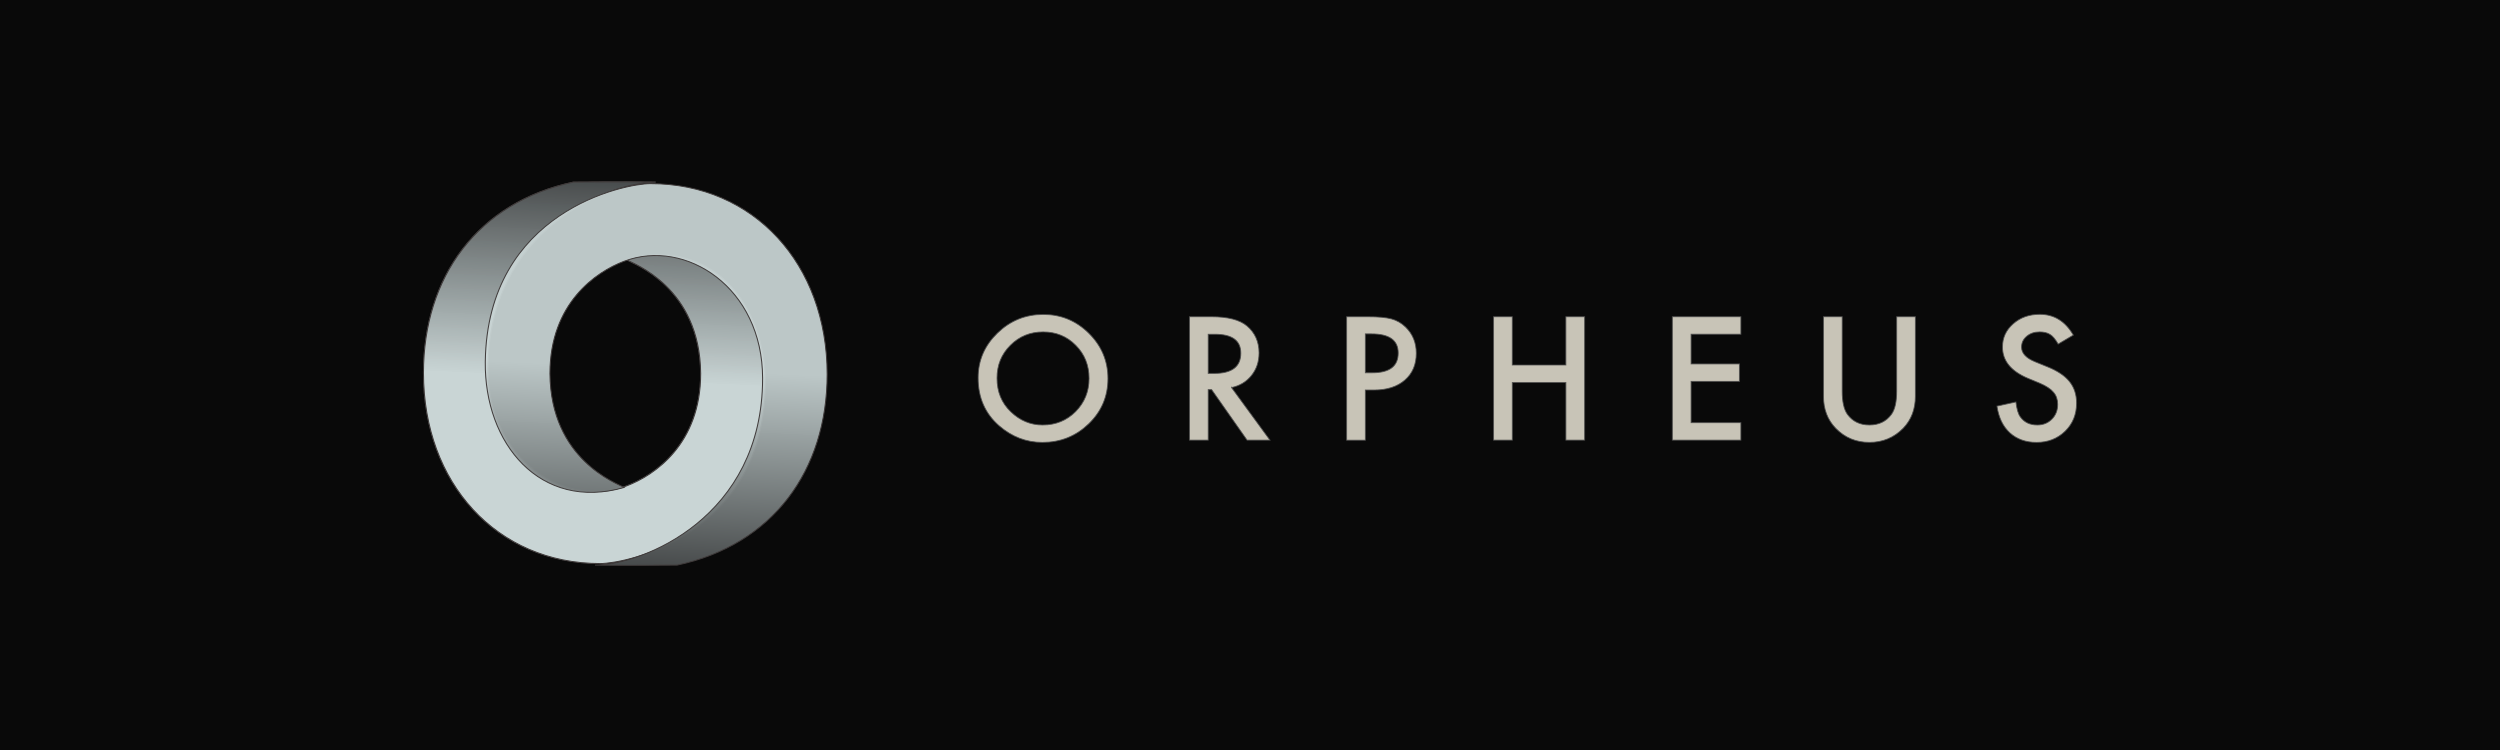
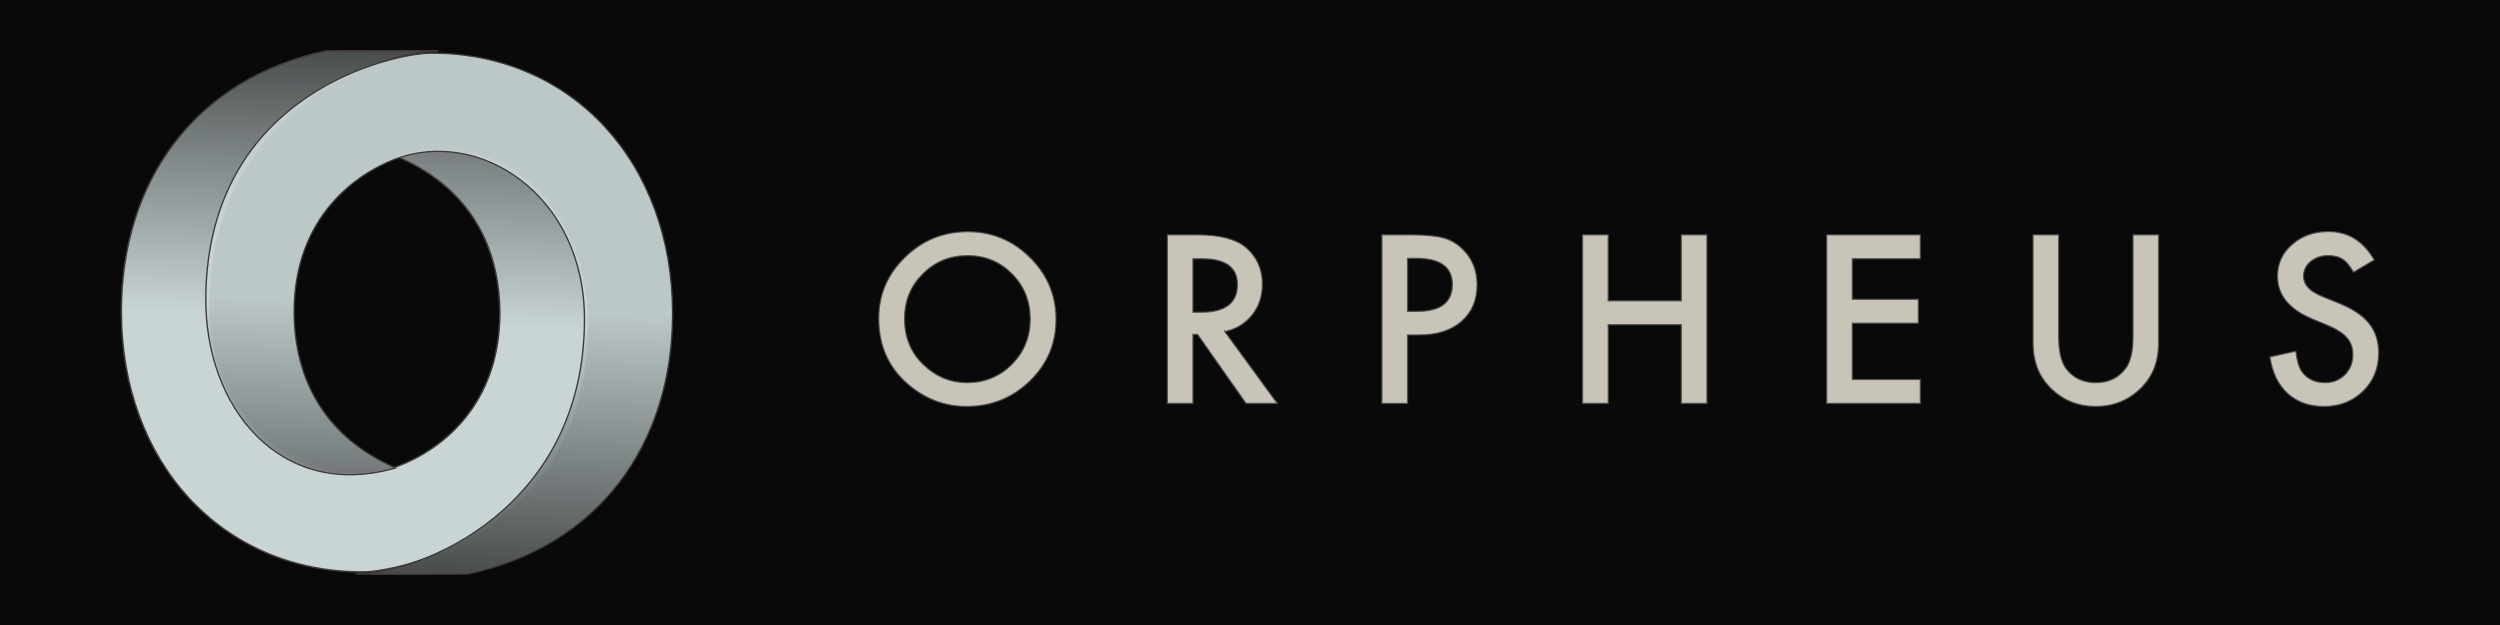
- <svg xmlns="http://www.w3.org/2000/svg" xmlns:xlink="http://www.w3.org/1999/xlink" xml:space="preserve" viewBox="0 0 1000 300" version="1.1" id="svg7">
-   <defs id="defs4">
-     <linearGradient id="b">
-       <stop offset="0" stop-color="#fff" id="stop1" />
-       <stop offset="1" style="stop-color:#2c2c2c;stop-opacity:1" id="stop2" />
-     </linearGradient>
-     <linearGradient id="a">
-       <stop offset="0" stop-color="#fff" id="stop3" />
-       <stop offset="1" style="stop-color:#2a2a2a;stop-opacity:1" id="stop4" />
-     </linearGradient>
-     <linearGradient xlink:href="#a" id="d" x1="-553.27" x2="-666.12" y1="525.91" y2="413.05" gradientTransform="matrix(-1.15967 0 0 .9987 -614.19 -388.84)" gradientUnits="userSpaceOnUse" />
-     <linearGradient xlink:href="#a" id="e" x1="-553.27" x2="-715.525" y1="525.91" y2="365.122" gradientTransform="matrix(-1.15967 0 0 .9987 -613.356 -389.193)" gradientUnits="userSpaceOnUse" />
-     <linearGradient xlink:href="#linearGradient6" id="linearGradient1" gradientUnits="userSpaceOnUse" gradientTransform="matrix(-0.99884,0,0,0.9987,-529.01,-388.84)" x1="-525.084" y1="468.773" x2="-530.577" y2="354.365" />
-     <linearGradient id="linearGradient6">
-       <stop offset="0" id="stop5" style="stop-color:#cad6d6;stop-opacity:0.927;" />
-       <stop stop-color="#fff" offset="1" id="stop6" style="stop-color:#19191a;stop-opacity:1;" />
+ <svg xmlns="http://www.w3.org/2000/svg" xmlns:xlink="http://www.w3.org/1999/xlink" width="200" height="50">
+   <defs>
+     <linearGradient id="A" x1="-4.535" y1="79.323" x2=".952" y2="-34.936" gradientUnits="userSpaceOnUse">
+       <stop offset="0" stop-color="#cad6d6" stop-opacity=".927" />
+       <stop stop-color="#19191a" offset="1" />
    </linearGradient>
  </defs>
-   <rect width="1000" height="300" x="0" y="0" style="fill:#050505;fill-opacity:0.98;stroke:none;stroke-width:0.998" id="rect4" />
-   <g id="g8">
-     <g id="g1" transform="matrix(1.012377,0,0,0.9527517,169.3862,72.97885)" style="display:inline;stroke-width:0.406;stroke-dasharray:none">
-       <path d="M 80.177,32.442 C 113.355,22.316 135.502,50.89 135.075,85.23 134.29,148.273 80.199,160 69.836,160 28.944,160 0,126.204 0,79.964 0,39.625 21.44,8.343 59.253,-0.154 c 10.365,-0.015 14.115,-0.222 32.473,0 C 73.052,-0.085 25.502,19.764 25.502,78.251 c 0,38.141 30.413,58.96 54.792,49.138 C 91.208,122.992 109.526,109.904 109.526,80.218 109.24,44.024 82.984,34.123 80.177,32.442 Z" color="#000000" fill="url(#linearGradient3002)" id="use8" style="display:inline;fill:url(#linearGradient1);fill-rule:evenodd;stroke:#3f3a3a;stroke-width:0.406;stroke-dasharray:none" />
-       <use x="0" y="0" xlink:href="#use8" fill="#3f3a3a" stroke="#3f3a3a" id="use10" style="display:inline;stroke-width:0.406;stroke-dasharray:none" />
-       <use x="0" y="0" xlink:href="#use8" transform="rotate(180,79.75,80.25)" fill="#3f3a3a" stroke="#3f3a3a" id="use11" style="display:inline;stroke-width:0.406;stroke-dasharray:none" />
+   <path d="M0 0h200v50H0z" fill="#050505" fill-opacity=".98" />
+   <g transform="matrix(.273098 0 0 .273098 -36.54903 -15.81102)">
+     <g transform="matrix(1.012377 0 0 .952752 169.3862 72.97885)" stroke-width=".406">
+       <path d="M80.177 32.442C113.355 22.316 135.502 50.89 135.075 85.23 134.29 148.273 80.199 160 69.836 160 28.944 160 0 126.204 0 79.964 0 39.625 21.44 8.343 59.253-.154c10.365-.015 14.115-.222 32.473 0C73.052-.085 25.502 19.764 25.502 78.251c0 38.141 30.413 58.96 54.792 49.138 10.914-4.397 29.232-17.484 29.232-47.171-.287-36.194-26.542-46.095-29.349-47.776z" fill="url(#A)" id="B" fill-rule="evenodd" stroke="#3f3a3a" stroke-width=".406" stroke-dasharray="none" />
+       <g fill="#3f3a3a" stroke="#3f3a3a">
+         <use xlink:href="#B" />
+         <use xlink:href="#B" transform="rotate(180 79.75 80.25)" />
+       </g>
    </g>
-     <g aria-label="ORPHEUS" style="font-weight:500;font-size:7.444px;font-family:&quot;DM Mono&quot;;-inkscape-font-specification:&quot;DM Mono, Medium&quot;;text-align:center;letter-spacing:2.619px;text-anchor:middle;fill:#c8c4b7;stroke:#000;stroke-width:.043;stroke-opacity:.84;stop-color:#000" id="g7">
-       <path d="M24.016 9.96q0-1.184.869-2.034.865-.85 2.078-.85 1.2 0 2.058.857.861.858.861 2.06 0 1.211-.865 2.054-.869.847-2.097.847-1.087 0-1.952-.752-.952-.833-.952-2.181zm.854.012q0 .93.625 1.53.622.6 1.436.6.883 0 1.49-.61.607-.619.607-1.506 0-.897-.6-1.504-.596-.61-1.475-.61-.876 0-1.48.61-.603.603-.603 1.49zM35.467 10.4l1.738 2.392h-1.036l-1.603-2.297h-.153v2.297h-.847V7.18h.993q1.112 0 1.606.418.545.466.545 1.229 0 .596-.341 1.025-.342.429-.902.549zm-1.054-.643h.27q1.202 0 1.202-.92 0-.86-1.17-.86h-.302ZM41.514 10.513v2.28h-.847V7.18h.96q.705 0 1.065.099.363.098.64.37.483.473.483 1.193 0 .77-.516 1.22-.517.451-1.392.451zm0-.785h.316q1.167 0 1.167-.897 0-.87-1.203-.87h-.28zM48.153 9.376h2.42V7.18h.848v5.612h-.847v-2.62h-2.42v2.62h-.848V7.18h.847zM58.482 7.976h-2.25v1.349h2.184v.796h-2.184v1.875h2.25v.796h-3.097V7.18h3.097zM63.06 7.18v3.38q0 .724.236 1.058.353.484.992.484.644 0 .996-.484.237-.323.237-1.057V7.18h.846v3.612q0 .887-.552 1.461-.622.64-1.527.64t-1.522-.64q-.553-.574-.553-1.46V7.18Z" style="font-weight:400;font-family:Futura;-inkscape-font-specification:&quot;Futura, Normal&quot;;text-align:start;text-anchor:start;stroke:#4d4d4d" transform="matrix(8.85244 0 0 8.79788 178.647 63.52)" id="path6" />
-       <path d="m73.505 8.016-.687.408q-.193-.335-.367-.437-.182-.116-.47-.116-.352 0-.585.2-.232.196-.232.494 0 .411.61.662l.56.229q.684.276 1 .676.316.396.316.974 0 .774-.516 1.28-.52.508-1.29.508-.731 0-1.207-.432-.469-.433-.585-1.218l.857-.189q.059.494.204.683.262.364.763.364.396 0 .658-.266.262-.265.262-.672 0-.164-.047-.298-.044-.138-.142-.25-.095-.117-.247-.215-.153-.102-.364-.193l-.541-.225q-1.153-.487-1.153-1.425 0-.632.484-1.058.483-.429 1.203-.429.97 0 1.516.945z" style="font-weight:400;font-family:Futura;-inkscape-font-specification:&quot;Futura, Normal&quot;;text-align:start;text-anchor:start;display:inline;stroke:#4d4d4d" transform="matrix(8.85244 0 0 8.79788 178.647 63.52)" id="path7" />
-     </g>
+     <path d="M391.247 151.147q0-10.417 7.693-17.895 7.657-7.478 18.395-7.478 10.623 0 18.218 7.54 7.622 7.549 7.622 18.124 0 10.654-7.657 18.071-7.693 7.452-18.564 7.452-9.623 0-17.28-6.616-8.428-7.329-8.428-19.188zm7.56.106q0 8.182 5.533 13.461 5.506 5.279 12.712 5.279 7.817 0 13.19-5.367 5.373-5.446 5.373-13.25 0-7.892-5.311-13.232-5.276-5.367-13.057-5.367-7.755 0-13.102 5.367-5.338 5.305-5.338 13.109zm93.809 3.765l15.386 21.045h-9.171l-14.19-20.209h-1.354v20.209h-7.498V126.689h8.79q9.844 0 14.217 3.678 4.825 4.1 4.825 10.813 0 5.244-3.019 9.018-3.028 3.774-7.985 4.83zm-9.33-5.657h2.39q10.641 0 10.641-8.094 0-7.566-10.357-7.566h-2.673zm62.861 6.651v20.059h-7.498V126.689h8.498q6.241 0 9.428.871 3.213.862 5.666 3.255 4.276 4.161 4.276 10.496 0 6.774-4.568 10.733-4.577 3.968-12.323 3.968zm0-6.906h2.797q10.331 0 10.331-7.892 0-7.654-10.649-7.654h-2.479zm58.771-3.097h21.423V126.689h7.507v49.374h-7.498v-23.05h-21.423v23.05h-7.507V126.689h7.498zm91.437-12.317h-19.918V145.56h19.334v7.003h-19.334v16.496h19.918v7.003H668.939V126.689h27.416zm40.526-7.003v29.737q0 6.37 2.089 9.308 3.125 4.258 8.782 4.258 5.701 0 8.817-4.258 2.098-2.842 2.098-9.299V126.689h7.489v31.778q0 7.804-4.887 12.854-5.506 5.631-13.518 5.631-8.011 0-13.473-5.631-4.895-5.05-4.895-12.845V126.689zm92.464 7.355l-6.082 3.59q-1.709-2.947-3.249-3.845-1.611-1.021-4.161-1.021-3.116 0-5.179 1.76-2.054 1.724-2.054 4.346 0 3.616 5.4 5.824l4.957 2.015q6.055 2.428 8.852 5.947 2.797 3.484 2.797 8.569 0 6.81-4.568 11.261-4.603 4.469-11.42 4.469-6.471 0-10.685-3.801-4.152-3.809-5.179-10.716l7.587-1.663q.522 4.346 1.806 6.009 2.319 3.202 6.754 3.202 3.506 0 5.825-2.34 2.319-2.331 2.319-5.912 0-1.443-.416-2.622-.39-1.214-1.257-2.199-.841-1.029-2.187-1.892-1.354-.897-3.222-1.698l-4.789-1.98q-10.207-4.285-10.207-12.537 0-5.56 4.285-9.308 4.276-3.774 10.649-3.774 8.587 0 13.42 8.314z" stroke-opacity=".84" fill="#c8c4b7" stroke="#4d4d4d" stroke-width=".378" />
  </g>
</svg>
